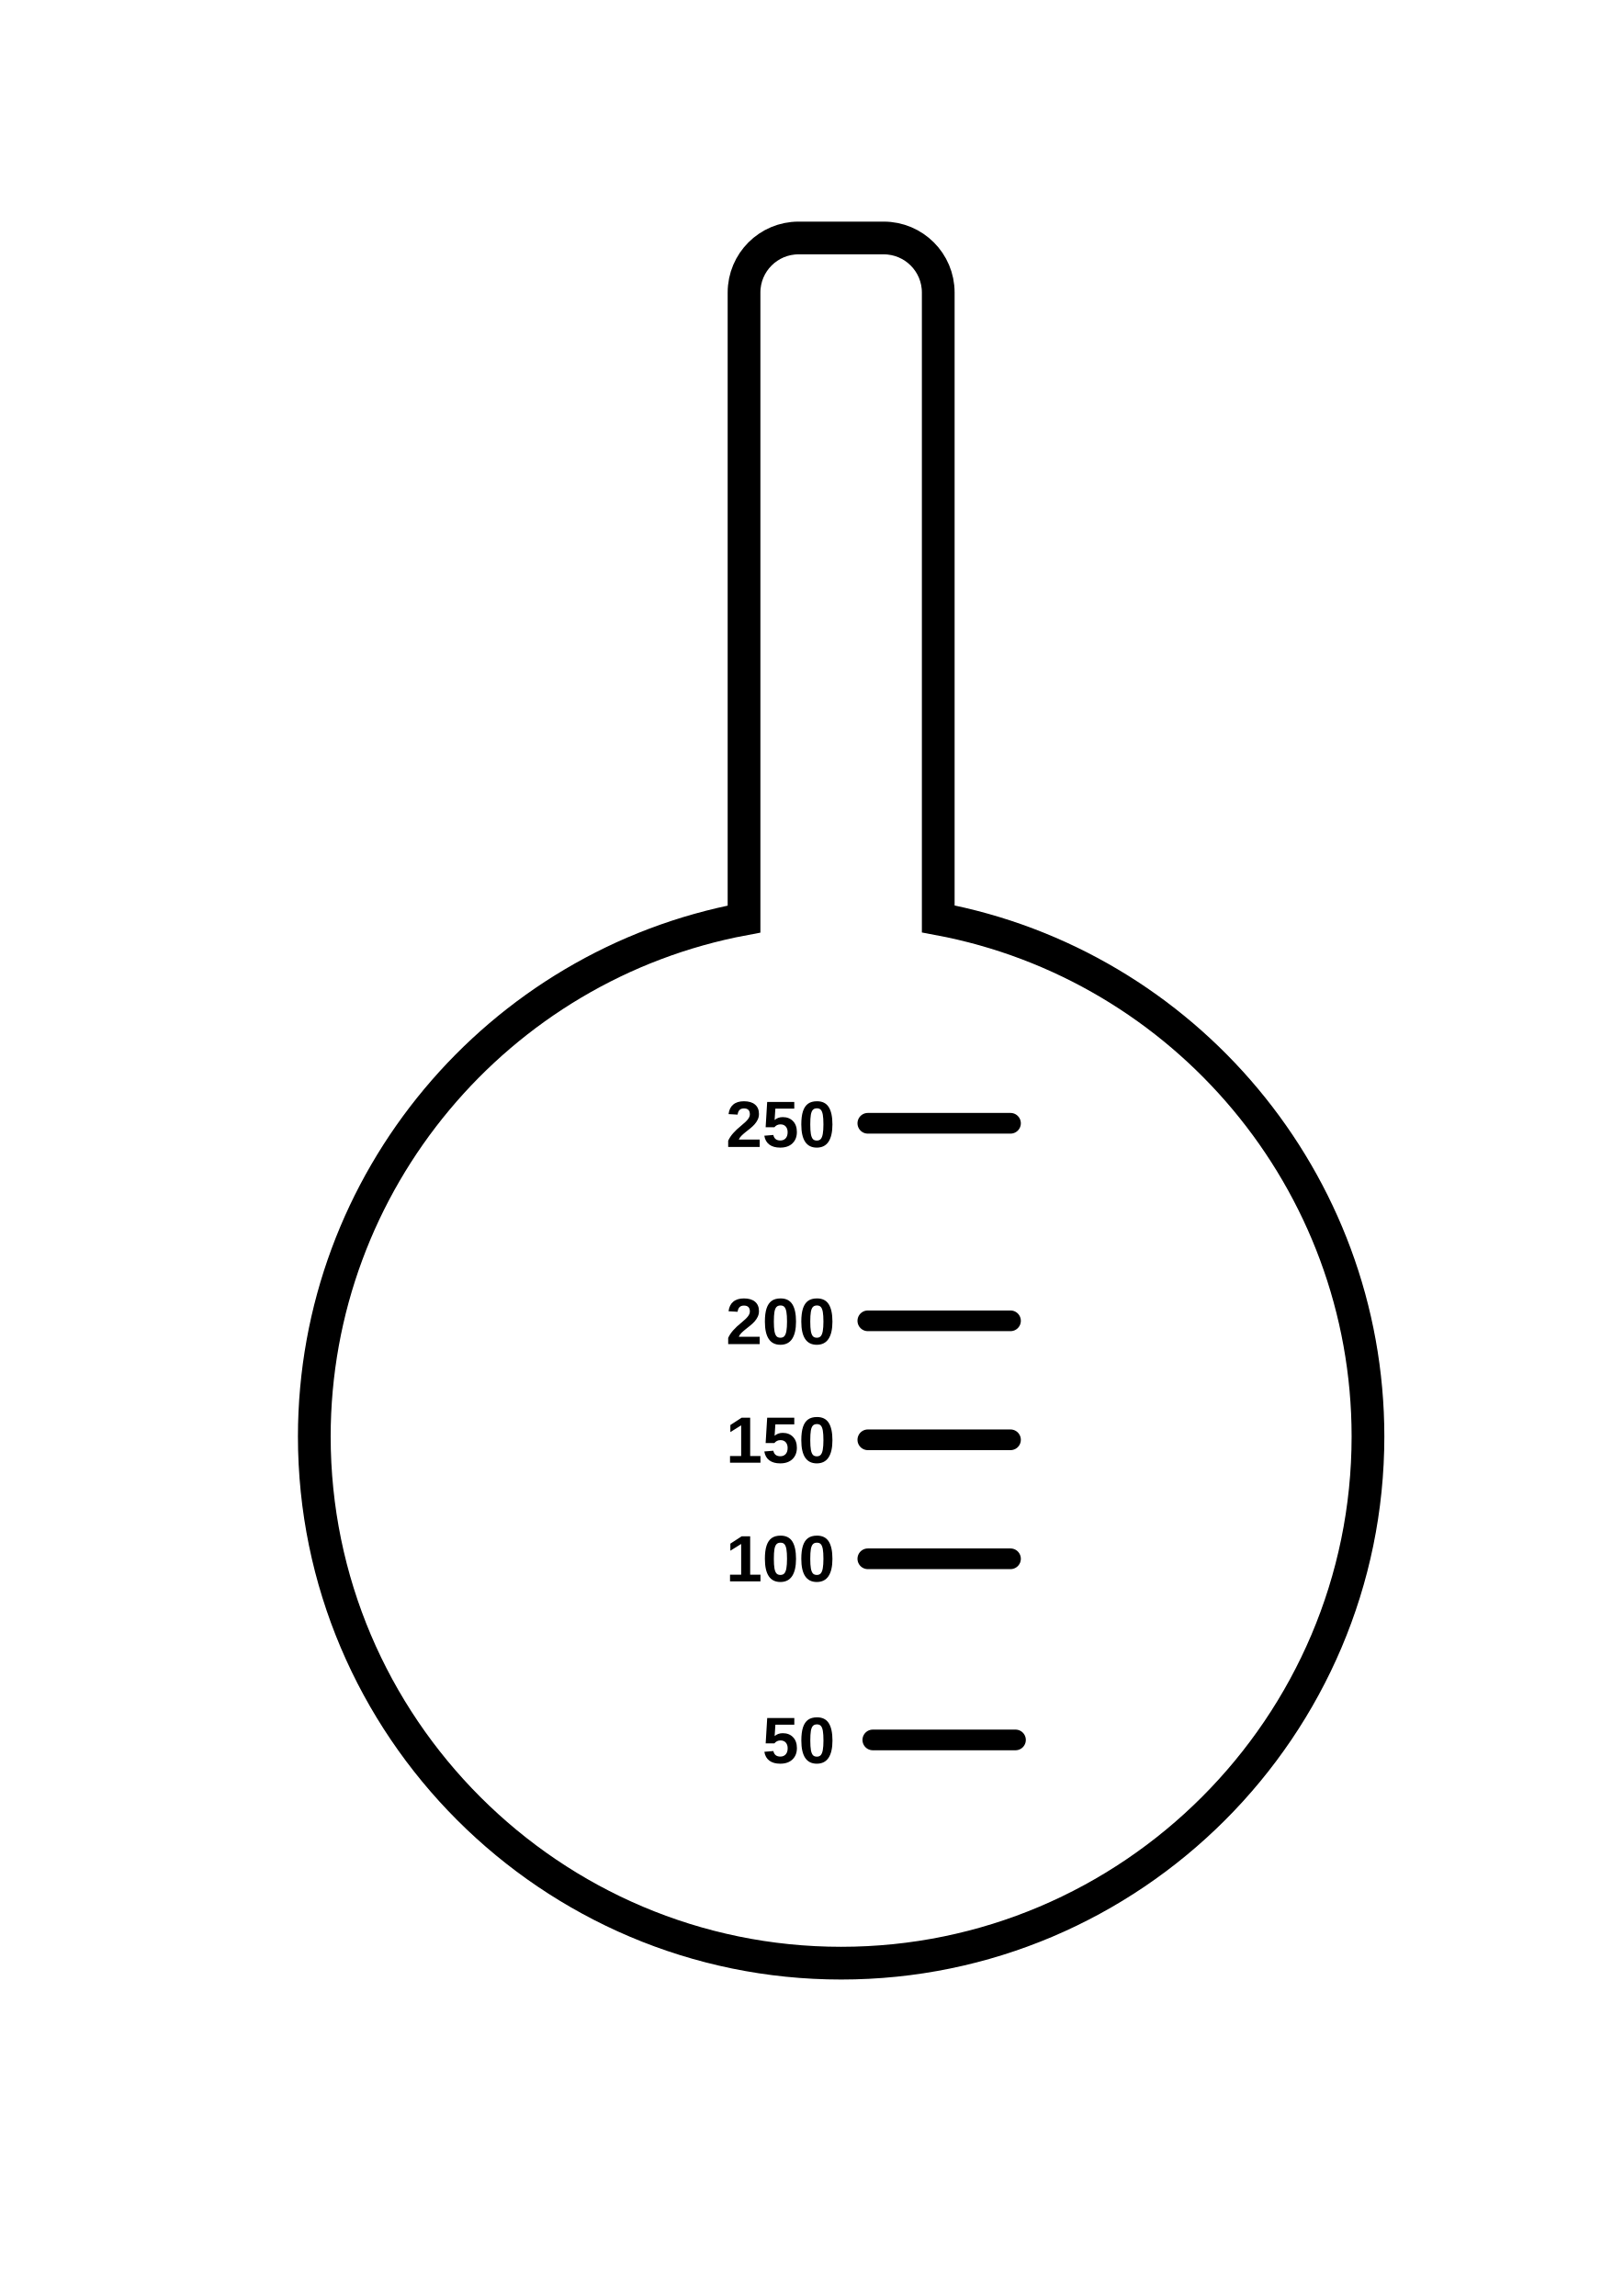
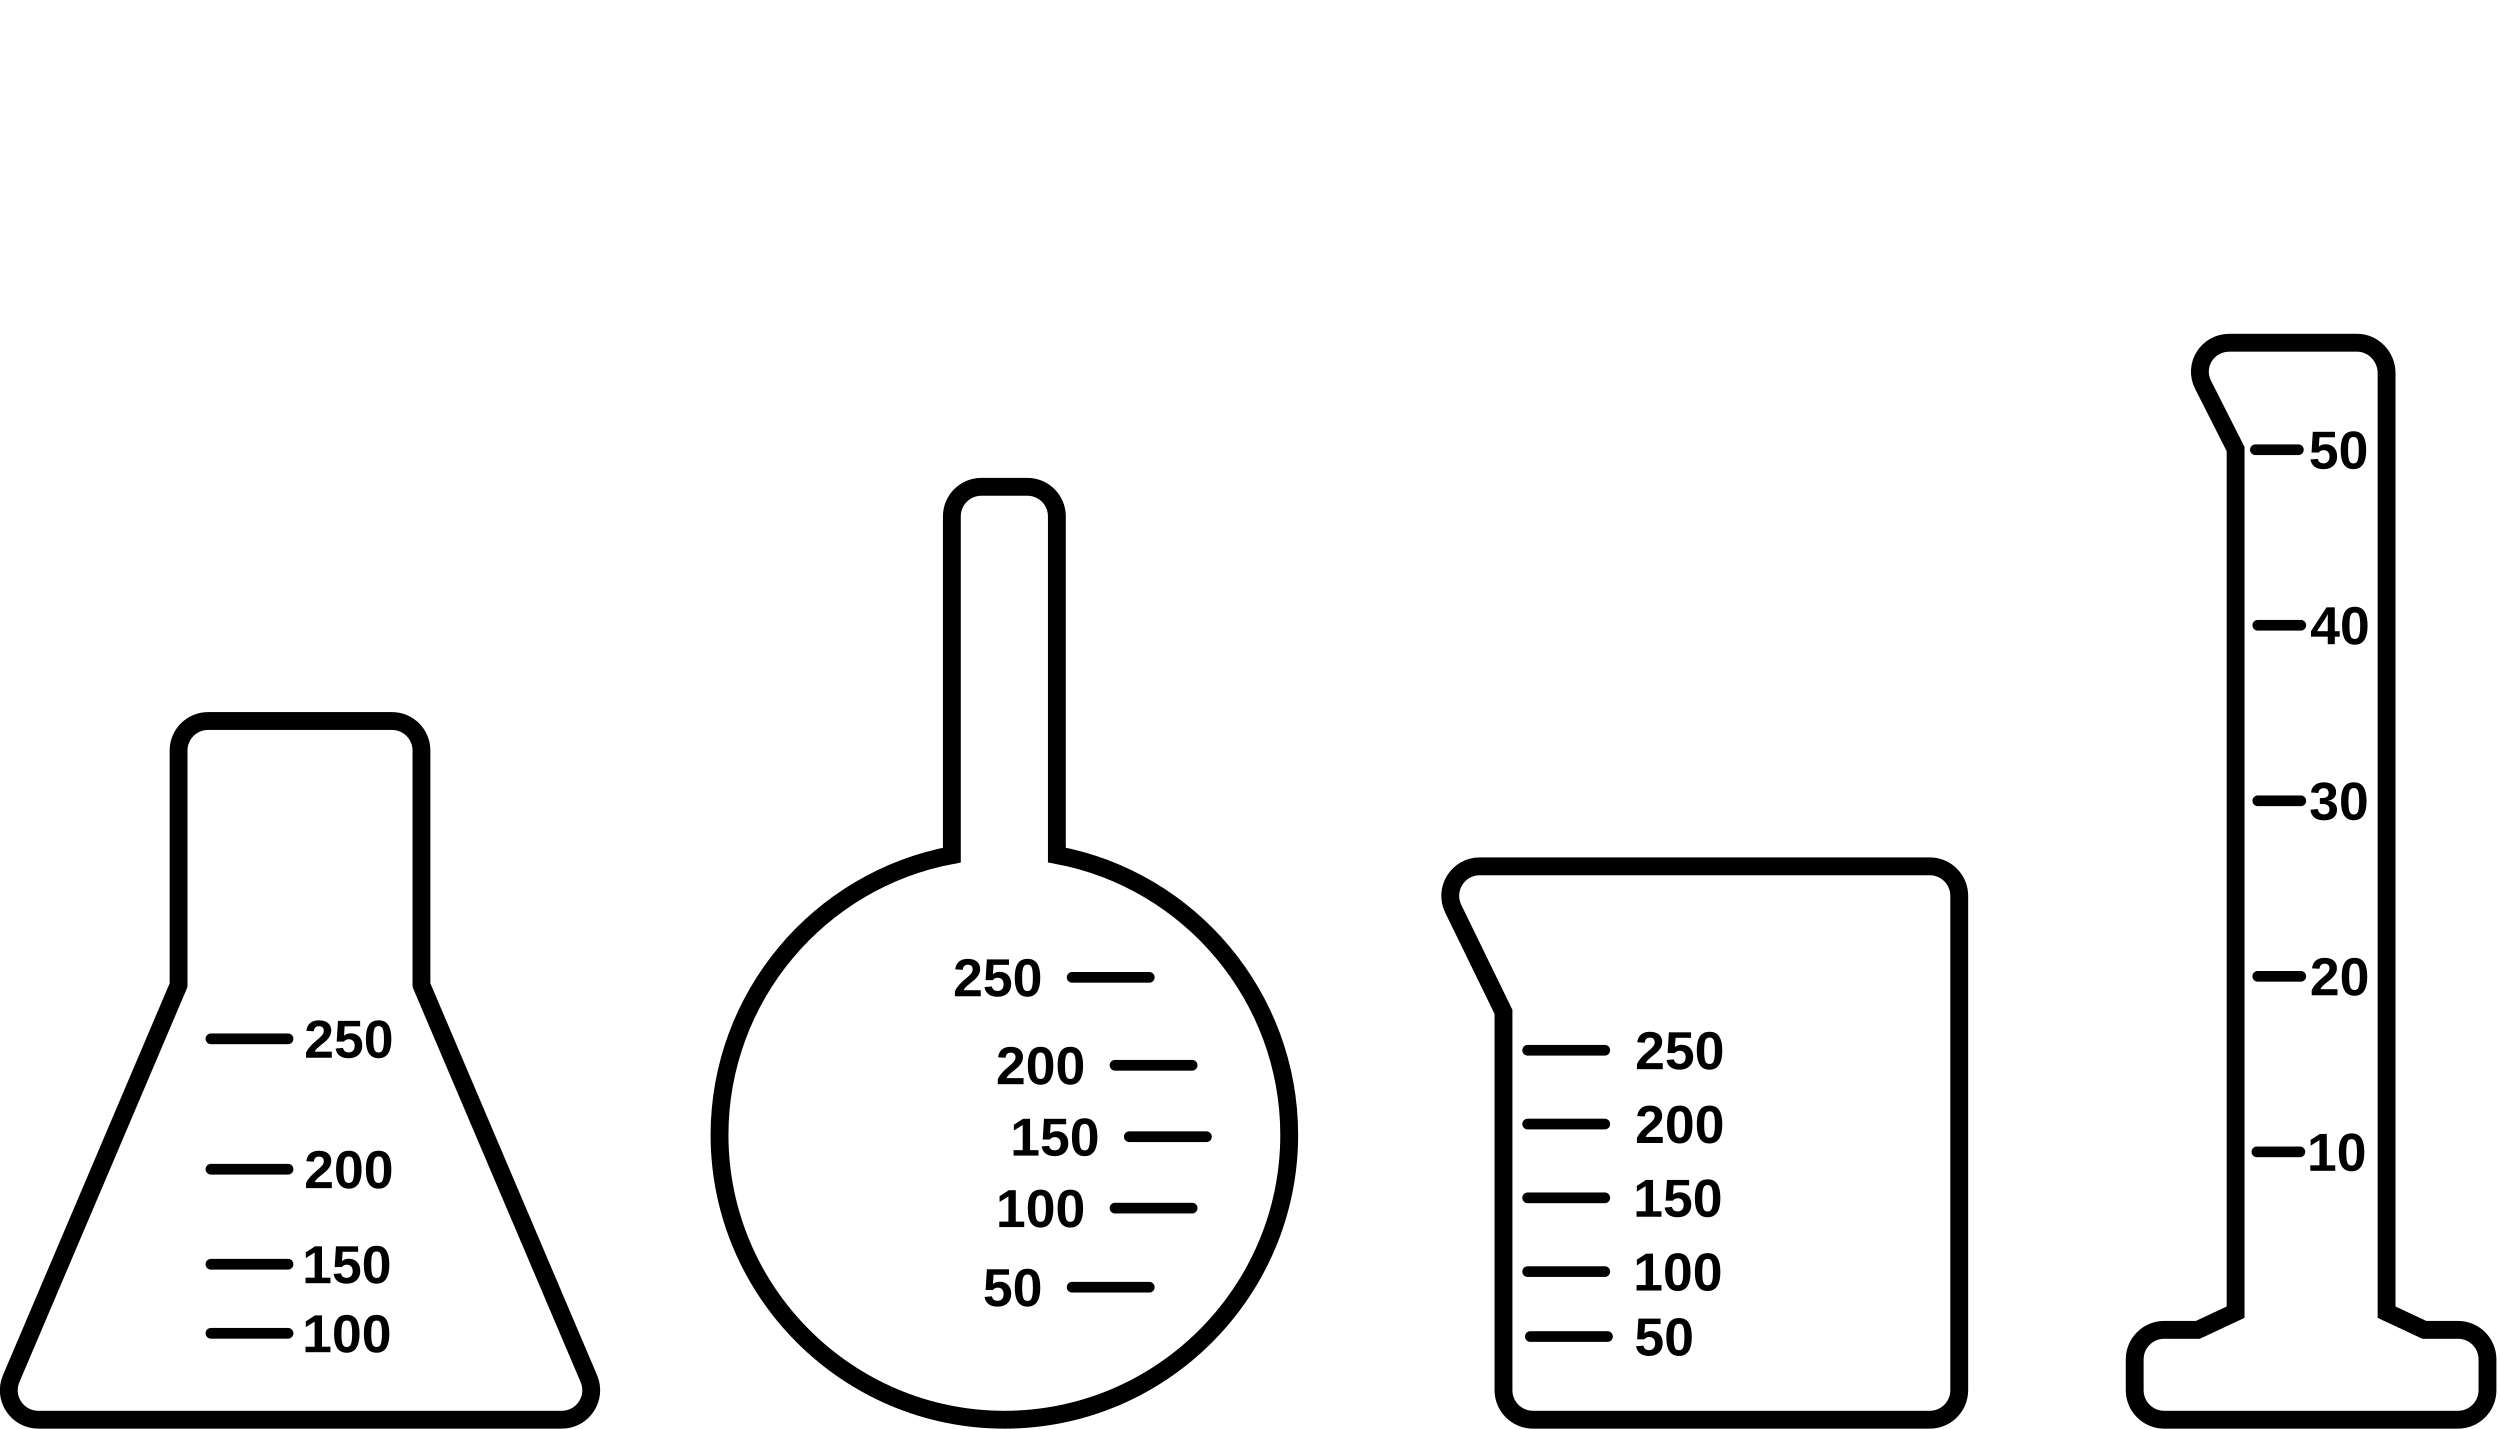
- <svg xmlns="http://www.w3.org/2000/svg" width="210mm" height="297mm" viewBox="0 0 744.094 1052.362" id="svg2" version="1.1">
+ <svg xmlns="http://www.w3.org/2000/svg" width="700" height="400" viewBox="0 0 700 400" id="svg2" version="1.1">
  <defs id="defs4" />
-   <g id="layer1">
-     <g id="g4515" transform="translate(-755.5941,4.04061)">
-       <path id="path4439" d="m 306.594,545.52 c 65.382,0 65.382,0 65.382,0" style="fill:none;fill-rule:evenodd;stroke:#000000;stroke-width:9.481;stroke-linecap:round;stroke-linejoin:round;stroke-miterlimit:4;stroke-dasharray:none;stroke-opacity:1" />
-       <path id="path4437" d="m 306.594,618.058 c 65.382,0 65.382,0 65.382,0" style="fill:none;fill-rule:evenodd;stroke:#000000;stroke-width:9.481;stroke-linecap:round;stroke-linejoin:round;stroke-miterlimit:4;stroke-dasharray:none;stroke-opacity:1" />
-       <path id="path4435" d="m 306.594,783.133 c 65.382,0 65.382,0 65.382,0" style="fill:none;fill-rule:evenodd;stroke:#000000;stroke-width:9.481;stroke-linecap:round;stroke-linejoin:round;stroke-miterlimit:4;stroke-dasharray:none;stroke-opacity:1" />
-       <path id="path4433" d="m 306.594,700.595 c 65.382,0 65.382,0 65.382,0" style="fill:none;fill-rule:evenodd;stroke:#000000;stroke-width:9.481;stroke-linecap:round;stroke-linejoin:round;stroke-miterlimit:4;stroke-dasharray:none;stroke-opacity:1" />
-       <path id="path4248-4" d="m 298.131,276.148 c -13.807,0.001 -24.999,11.193 -25,25 l 0,198.889 -30.988,72.84 -110.91,260.715 c -7.012,16.489 5.087,34.785 23.006,34.787 l 221.82,0 221.818,0 c 17.919,-0.002 30.018,-18.298 23.006,-34.787 l -110.91,-260.715 -30.986,-72.836 0,-198.893 c -0.001,-13.807 -11.193,-24.999 -25,-25 z" style="color:#000000;font-style:normal;font-variant:normal;font-weight:normal;font-stretch:normal;font-size:medium;line-height:normal;font-family:sans-serif;text-indent:0;text-align:start;text-decoration:none;text-decoration-line:none;text-decoration-style:solid;text-decoration-color:#000000;letter-spacing:normal;word-spacing:normal;text-transform:none;direction:ltr;block-progression:tb;writing-mode:lr-tb;baseline-shift:baseline;text-anchor:start;white-space:normal;clip-rule:nonzero;display:inline;overflow:visible;visibility:visible;opacity:1;isolation:auto;mix-blend-mode:normal;color-interpolation:sRGB;color-interpolation-filters:linearRGB;solid-color:#000000;solid-opacity:1;fill:none;fill-opacity:1;fill-rule:evenodd;stroke:#000000;stroke-width:15;stroke-linecap:butt;stroke-linejoin:round;stroke-miterlimit:4;stroke-dasharray:none;stroke-dashoffset:0;stroke-opacity:1;color-rendering:auto;image-rendering:auto;shape-rendering:auto;text-rendering:auto;enable-background:accumulate" />
-       <text id="text4285" y="556.38" x="385.636" style="font-style:normal;font-variant:normal;font-weight:bold;font-stretch:normal;font-size:30px;line-height:125%;font-family:Arial;-inkscape-font-specification:'Arial Bold';letter-spacing:0px;word-spacing:0px;fill:#000000;fill-opacity:1;stroke:none;stroke-width:1px;stroke-linecap:butt;stroke-linejoin:miter;stroke-opacity:1" xml:space="preserve">
-         <tspan id="tspan4337" style="font-style:normal;font-variant:normal;font-weight:bold;font-stretch:normal;font-size:30px;font-family:Arial;-inkscape-font-specification:'Arial Bold'" y="556.38" x="385.636">250</tspan>
+   <g id="layer1" transform="translate(465.8254,-568.2367)">
+     <g id="g4515" transform="matrix(0.3303468,0,0,0.3303468,-506.0513,678.8929)">
+       <path id="path4439" d="m 300.54,545.52 c 65.382,0 65.382,0 65.382,0" style="fill:none;fill-rule:evenodd;stroke:#000000;stroke-width:9.081;stroke-linecap:round;stroke-linejoin:round;stroke-miterlimit:4;stroke-dasharray:none;stroke-opacity:1" />
+       <path id="path4437" d="m 300.54,656.058 c 65.382,0 65.382,0 65.382,0" style="fill:none;fill-rule:evenodd;stroke:#000000;stroke-width:9.081;stroke-linecap:round;stroke-linejoin:round;stroke-miterlimit:4;stroke-dasharray:none;stroke-opacity:1" />
+       <path id="path4435" d="m 300.54,795.133 c 65.382,0 65.382,0 65.382,0" style="fill:none;fill-rule:evenodd;stroke:#000000;stroke-width:9.081;stroke-linecap:round;stroke-linejoin:round;stroke-miterlimit:4;stroke-dasharray:none;stroke-opacity:1" />
+       <path id="path4433" d="m 300.54,736.595 c 65.382,0 65.382,0 65.382,0" style="fill:none;fill-rule:evenodd;stroke:#000000;stroke-width:9.081;stroke-linecap:round;stroke-linejoin:round;stroke-miterlimit:4;stroke-dasharray:none;stroke-opacity:1" />
+       <path id="path4248-4" d="m 298.131,276.148 c -13.807,0.001 -24.999,11.193 -25,25 l 0,198.889 -30.988,72.84 -110.91,260.715 c -7.012,16.489 5.087,34.785 23.006,34.787 l 221.82,0 221.818,0 c 17.919,-0.002 30.018,-18.298 23.006,-34.787 l -110.91,-260.715 -30.986,-72.836 0,-198.893 c -0.001,-13.807 -11.193,-24.999 -25,-25 z" style="color:#000000;font-style:normal;font-variant:normal;font-weight:normal;font-stretch:normal;font-size:medium;line-height:normal;font-family:sans-serif;text-indent:0;text-align:start;text-decoration:none;text-decoration-line:none;text-decoration-style:solid;text-decoration-color:#000000;letter-spacing:normal;word-spacing:normal;text-transform:none;direction:ltr;block-progression:tb;writing-mode:lr-tb;baseline-shift:baseline;text-anchor:start;white-space:normal;clip-rule:nonzero;display:inline;overflow:visible;visibility:visible;opacity:1;isolation:auto;mix-blend-mode:normal;color-interpolation:sRGB;color-interpolation-filters:linearRGB;solid-color:#000000;solid-opacity:1;fill:none;fill-opacity:1;fill-rule:evenodd;stroke:#000000;stroke-width:15.136;stroke-linecap:butt;stroke-linejoin:round;stroke-miterlimit:4;stroke-dasharray:none;stroke-dashoffset:0;stroke-opacity:1;color-rendering:auto;image-rendering:auto;shape-rendering:auto;text-rendering:auto;enable-background:accumulate" />
+       <text id="text4285" y="561.561" x="379.582" style="font-style:normal;font-variant:normal;font-weight:bold;font-stretch:normal;font-size:45.407px;line-height:125%;font-family:Arial;-inkscape-font-specification:'Arial Bold';letter-spacing:0px;word-spacing:0px;fill:#000000;fill-opacity:1;stroke:none;stroke-width:1px;stroke-linecap:butt;stroke-linejoin:miter;stroke-opacity:1" xml:space="preserve">
+         <tspan id="tspan4337" style="font-style:normal;font-variant:normal;font-weight:bold;font-stretch:normal;font-size:45.407px;font-family:Arial;-inkscape-font-specification:'Arial Bold'" y="561.561" x="379.582">250</tspan>
      </text>
-       <text id="text4289" y="628.743" x="385.636" style="font-style:normal;font-variant:normal;font-weight:bold;font-stretch:normal;font-size:30px;line-height:125%;font-family:Arial;-inkscape-font-specification:'Arial Bold';letter-spacing:0px;word-spacing:0px;fill:#000000;fill-opacity:1;stroke:none;stroke-width:1px;stroke-linecap:butt;stroke-linejoin:miter;stroke-opacity:1" xml:space="preserve">
-         <tspan style="font-style:normal;font-variant:normal;font-weight:bold;font-stretch:normal;font-size:30px;font-family:Arial;-inkscape-font-specification:'Arial Bold'" y="628.743" x="385.636" id="tspan4291">200</tspan>
+       <text id="text4289" y="672.099" x="379.582" style="font-style:normal;font-variant:normal;font-weight:bold;font-stretch:normal;font-size:45.407px;line-height:125%;font-family:Arial;-inkscape-font-specification:'Arial Bold';letter-spacing:0px;word-spacing:0px;fill:#000000;fill-opacity:1;stroke:none;stroke-width:1px;stroke-linecap:butt;stroke-linejoin:miter;stroke-opacity:1" xml:space="preserve">
+         <tspan style="font-style:normal;font-variant:normal;font-weight:bold;font-stretch:normal;font-size:45.407px;font-family:Arial;-inkscape-font-specification:'Arial Bold'" y="672.099" x="379.582" id="tspan4291">200</tspan>
      </text>
-       <text id="text4293" y="711.106" x="383.923" style="font-style:normal;font-variant:normal;font-weight:bold;font-stretch:normal;font-size:30px;line-height:125%;font-family:Arial;-inkscape-font-specification:'Arial Bold';letter-spacing:0px;word-spacing:0px;fill:#000000;fill-opacity:1;stroke:none;stroke-width:1px;stroke-linecap:butt;stroke-linejoin:miter;stroke-opacity:1" xml:space="preserve">
-         <tspan style="font-style:normal;font-variant:normal;font-weight:bold;font-stretch:normal;font-size:30px;font-family:Arial;-inkscape-font-specification:'Arial Bold'" y="711.106" x="383.923" id="tspan4295">150</tspan>
+       <text id="text4293" y="752.636" x="377.868" style="font-style:normal;font-variant:normal;font-weight:bold;font-stretch:normal;font-size:45.407px;line-height:125%;font-family:Arial;-inkscape-font-specification:'Arial Bold';letter-spacing:0px;word-spacing:0px;fill:#000000;fill-opacity:1;stroke:none;stroke-width:1px;stroke-linecap:butt;stroke-linejoin:miter;stroke-opacity:1" xml:space="preserve">
+         <tspan style="font-style:normal;font-variant:normal;font-weight:bold;font-stretch:normal;font-size:45.407px;font-family:Arial;-inkscape-font-specification:'Arial Bold'" y="752.636" x="377.868" id="tspan4295">150</tspan>
      </text>
-       <text id="text4297" y="793.469" x="383.923" style="font-style:normal;font-variant:normal;font-weight:bold;font-stretch:normal;font-size:30px;line-height:125%;font-family:Arial;-inkscape-font-specification:'Arial Bold';letter-spacing:0px;word-spacing:0px;fill:#000000;fill-opacity:1;stroke:none;stroke-width:1px;stroke-linecap:butt;stroke-linejoin:miter;stroke-opacity:1" xml:space="preserve">
-         <tspan style="font-style:normal;font-variant:normal;font-weight:bold;font-stretch:normal;font-size:30px;font-family:Arial;-inkscape-font-specification:'Arial Bold'" y="793.469" x="383.923" id="tspan4299">100</tspan>
+       <text id="text4297" y="811.174" x="377.868" style="font-style:normal;font-variant:normal;font-weight:bold;font-stretch:normal;font-size:45.407px;line-height:125%;font-family:Arial;-inkscape-font-specification:'Arial Bold';letter-spacing:0px;word-spacing:0px;fill:#000000;fill-opacity:1;stroke:none;stroke-width:1px;stroke-linecap:butt;stroke-linejoin:miter;stroke-opacity:1" xml:space="preserve">
+         <tspan style="font-style:normal;font-variant:normal;font-weight:bold;font-stretch:normal;font-size:45.407px;font-family:Arial;-inkscape-font-specification:'Arial Bold'" y="811.174" x="377.868" id="tspan4299">100</tspan>
      </text>
    </g>
  </g>
-   <g id="layer2">
-     <g id="g4612" transform="translate(808.7118,2.592025)">
-       <path id="rect4536" d="m 163.686,347.504 c -18.472,0.003 -30.563,19.347 -22.473,35.953 l 42.602,87.412 0,320.695 c 0.001,13.807 11.193,24.999 25,25 l 336.285,0 c 13.807,-10e-4 24.999,-11.193 25,-25 l 0,-419.061 c -10e-4,-13.807 -11.193,-24.999 -25,-25 z" style="color:#000000;font-style:normal;font-variant:normal;font-weight:normal;font-stretch:normal;font-size:medium;line-height:normal;font-family:sans-serif;text-indent:0;text-align:start;text-decoration:none;text-decoration-line:none;text-decoration-style:solid;text-decoration-color:#000000;letter-spacing:normal;word-spacing:normal;text-transform:none;direction:ltr;block-progression:tb;writing-mode:lr-tb;baseline-shift:baseline;text-anchor:start;white-space:normal;clip-rule:nonzero;display:inline;overflow:visible;visibility:visible;opacity:1;isolation:auto;mix-blend-mode:normal;color-interpolation:sRGB;color-interpolation-filters:linearRGB;solid-color:#000000;solid-opacity:1;fill:none;fill-opacity:1;fill-rule:nonzero;stroke:#000000;stroke-width:15;stroke-linecap:butt;stroke-linejoin:miter;stroke-miterlimit:4;stroke-dasharray:none;stroke-dashoffset:0;stroke-opacity:1;color-rendering:auto;image-rendering:auto;shape-rendering:auto;text-rendering:auto;enable-background:accumulate" />
-       <path style="fill:none;fill-rule:evenodd;stroke:#000000;stroke-width:9.481;stroke-linecap:round;stroke-linejoin:round;stroke-miterlimit:4;stroke-dasharray:none;stroke-opacity:1" d="m 204.296,503.413 c 65.382,0 65.382,0 65.382,0" id="path4439-5" />
-       <path style="fill:none;fill-rule:evenodd;stroke:#000000;stroke-width:9.481;stroke-linecap:round;stroke-linejoin:round;stroke-miterlimit:4;stroke-dasharray:none;stroke-opacity:1" d="m 204.296,565.951 c 65.382,0 65.382,0 65.382,0" id="path4437-8" />
-       <path style="fill:none;fill-rule:evenodd;stroke:#000000;stroke-width:9.481;stroke-linecap:round;stroke-linejoin:round;stroke-miterlimit:4;stroke-dasharray:none;stroke-opacity:1" d="m 204.296,691.025 c 65.382,0 65.382,0 65.382,0" id="path4435-0" />
-       <path style="fill:none;fill-rule:evenodd;stroke:#000000;stroke-width:9.481;stroke-linecap:round;stroke-linejoin:round;stroke-miterlimit:4;stroke-dasharray:none;stroke-opacity:1" d="m 204.296,628.488 c 65.382,0 65.382,0 65.382,0" id="path4433-9" />
-       <text xml:space="preserve" style="font-style:normal;font-variant:normal;font-weight:bold;font-stretch:normal;font-size:30px;line-height:125%;font-family:Arial;-inkscape-font-specification:'Arial Bold';letter-spacing:0px;word-spacing:0px;fill:#000000;fill-opacity:1;stroke:none;stroke-width:1px;stroke-linecap:butt;stroke-linejoin:miter;stroke-opacity:1" x="283.25" y="514.273" id="text4285-6">
-         <tspan x="283.25" y="514.273" style="font-style:normal;font-variant:normal;font-weight:bold;font-stretch:normal;font-size:30px;font-family:Arial;-inkscape-font-specification:'Arial Bold'" id="tspan4337-5">250</tspan>
+   <g id="layer2" transform="translate(465.8254,-568.2367)">
+     <g id="g4612" transform="matrix(0.3303468,0,0,0.3303468,-105.5699,696.0097)">
+       <path id="rect4536" d="m 163.686,347.504 c -18.472,0.003 -30.563,19.347 -22.473,35.953 l 42.602,87.412 0,320.695 c 0.001,13.807 11.193,24.999 25,25 l 336.285,0 c 13.807,-10e-4 24.999,-11.193 25,-25 l 0,-419.061 c -10e-4,-13.807 -11.193,-24.999 -25,-25 z" style="color:#000000;font-style:normal;font-variant:normal;font-weight:normal;font-stretch:normal;font-size:medium;line-height:normal;font-family:sans-serif;text-indent:0;text-align:start;text-decoration:none;text-decoration-line:none;text-decoration-style:solid;text-decoration-color:#000000;letter-spacing:normal;word-spacing:normal;text-transform:none;direction:ltr;block-progression:tb;writing-mode:lr-tb;baseline-shift:baseline;text-anchor:start;white-space:normal;clip-rule:nonzero;display:inline;overflow:visible;visibility:visible;opacity:1;isolation:auto;mix-blend-mode:normal;color-interpolation:sRGB;color-interpolation-filters:linearRGB;solid-color:#000000;solid-opacity:1;fill:none;fill-opacity:1;fill-rule:nonzero;stroke:#000000;stroke-width:15.136;stroke-linecap:butt;stroke-linejoin:miter;stroke-miterlimit:4;stroke-dasharray:none;stroke-dashoffset:0;stroke-opacity:1;color-rendering:auto;image-rendering:auto;shape-rendering:auto;text-rendering:auto;enable-background:accumulate" />
+       <path style="fill:none;fill-rule:evenodd;stroke:#000000;stroke-width:9.081;stroke-linecap:round;stroke-linejoin:round;stroke-miterlimit:4;stroke-dasharray:none;stroke-opacity:1" d="m 204.296,503.413 c 65.382,0 65.382,0 65.382,0" id="path4439-5" />
+       <path style="fill:none;fill-rule:evenodd;stroke:#000000;stroke-width:9.081;stroke-linecap:round;stroke-linejoin:round;stroke-miterlimit:4;stroke-dasharray:none;stroke-opacity:1" d="m 204.296,565.951 c 65.382,0 65.382,0 65.382,0" id="path4437-8" />
+       <path style="fill:none;fill-rule:evenodd;stroke:#000000;stroke-width:9.081;stroke-linecap:round;stroke-linejoin:round;stroke-miterlimit:4;stroke-dasharray:none;stroke-opacity:1" d="m 204.296,691.025 c 65.382,0 65.382,0 65.382,0" id="path4435-0" />
+       <path style="fill:none;fill-rule:evenodd;stroke:#000000;stroke-width:9.081;stroke-linecap:round;stroke-linejoin:round;stroke-miterlimit:4;stroke-dasharray:none;stroke-opacity:1" d="m 204.296,628.488 c 65.382,0 65.382,0 65.382,0" id="path4433-9" />
+       <text xml:space="preserve" style="font-style:normal;font-variant:normal;font-weight:bold;font-stretch:normal;font-size:45.407px;line-height:125%;font-family:Arial;-inkscape-font-specification:'Arial Bold';letter-spacing:0px;word-spacing:0px;fill:#000000;fill-opacity:1;stroke:none;stroke-width:1px;stroke-linecap:butt;stroke-linejoin:miter;stroke-opacity:1" x="295.358" y="519.454" id="text4285-6">
+         <tspan x="295.358" y="519.454" style="font-style:normal;font-variant:normal;font-weight:bold;font-stretch:normal;font-size:45.407px;font-family:Arial;-inkscape-font-specification:'Arial Bold'" id="tspan4337-5">250</tspan>
      </text>
-       <text xml:space="preserve" style="font-style:normal;font-variant:normal;font-weight:bold;font-stretch:normal;font-size:30px;line-height:125%;font-family:Arial;-inkscape-font-specification:'Arial Bold';letter-spacing:0px;word-spacing:0px;fill:#000000;fill-opacity:1;stroke:none;stroke-width:1px;stroke-linecap:butt;stroke-linejoin:miter;stroke-opacity:1" x="283.25" y="576.636" id="text4289-4">
-         <tspan id="tspan4291-2" x="283.25" y="576.636" style="font-style:normal;font-variant:normal;font-weight:bold;font-stretch:normal;font-size:30px;font-family:Arial;-inkscape-font-specification:'Arial Bold'">200</tspan>
+       <text xml:space="preserve" style="font-style:normal;font-variant:normal;font-weight:bold;font-stretch:normal;font-size:45.407px;line-height:125%;font-family:Arial;-inkscape-font-specification:'Arial Bold';letter-spacing:0px;word-spacing:0px;fill:#000000;fill-opacity:1;stroke:none;stroke-width:1px;stroke-linecap:butt;stroke-linejoin:miter;stroke-opacity:1" x="295.358" y="581.992" id="text4289-4">
+         <tspan id="tspan4291-2" x="295.358" y="581.992" style="font-style:normal;font-variant:normal;font-weight:bold;font-stretch:normal;font-size:45.407px;font-family:Arial;-inkscape-font-specification:'Arial Bold'">200</tspan>
      </text>
-       <text xml:space="preserve" style="font-style:normal;font-variant:normal;font-weight:bold;font-stretch:normal;font-size:30px;line-height:125%;font-family:Arial;-inkscape-font-specification:'Arial Bold';letter-spacing:0px;word-spacing:0px;fill:#000000;fill-opacity:1;stroke:none;stroke-width:1px;stroke-linecap:butt;stroke-linejoin:miter;stroke-opacity:1" x="281.624" y="638.999" id="text4293-0">
-         <tspan id="tspan4295-9" x="281.624" y="638.999" style="font-style:normal;font-variant:normal;font-weight:bold;font-stretch:normal;font-size:30px;font-family:Arial;-inkscape-font-specification:'Arial Bold'">150</tspan>
+       <text xml:space="preserve" style="font-style:normal;font-variant:normal;font-weight:bold;font-stretch:normal;font-size:45.407px;line-height:125%;font-family:Arial;-inkscape-font-specification:'Arial Bold';letter-spacing:0px;word-spacing:0px;fill:#000000;fill-opacity:1;stroke:none;stroke-width:1px;stroke-linecap:butt;stroke-linejoin:miter;stroke-opacity:1" x="293.732" y="644.529" id="text4293-0">
+         <tspan id="tspan4295-9" x="293.732" y="644.529" style="font-style:normal;font-variant:normal;font-weight:bold;font-stretch:normal;font-size:45.407px;font-family:Arial;-inkscape-font-specification:'Arial Bold'">150</tspan>
      </text>
-       <text xml:space="preserve" style="font-style:normal;font-variant:normal;font-weight:bold;font-stretch:normal;font-size:30px;line-height:125%;font-family:Arial;-inkscape-font-specification:'Arial Bold';letter-spacing:0px;word-spacing:0px;fill:#000000;fill-opacity:1;stroke:none;stroke-width:1px;stroke-linecap:butt;stroke-linejoin:miter;stroke-opacity:1" x="281.624" y="701.362" id="text4297-8">
-         <tspan id="tspan4299-0" x="281.624" y="701.362" style="font-style:normal;font-variant:normal;font-weight:bold;font-stretch:normal;font-size:30px;font-family:Arial;-inkscape-font-specification:'Arial Bold'">100</tspan>
+       <text xml:space="preserve" style="font-style:normal;font-variant:normal;font-weight:bold;font-stretch:normal;font-size:45.407px;line-height:125%;font-family:Arial;-inkscape-font-specification:'Arial Bold';letter-spacing:0px;word-spacing:0px;fill:#000000;fill-opacity:1;stroke:none;stroke-width:1px;stroke-linecap:butt;stroke-linejoin:miter;stroke-opacity:1" x="293.732" y="707.066" id="text4297-8">
+         <tspan id="tspan4299-0" x="293.732" y="707.066" style="font-style:normal;font-variant:normal;font-weight:bold;font-stretch:normal;font-size:45.407px;font-family:Arial;-inkscape-font-specification:'Arial Bold'">100</tspan>
      </text>
-       <path style="fill:none;fill-rule:evenodd;stroke:#000000;stroke-width:9.481;stroke-linecap:round;stroke-linejoin:round;stroke-miterlimit:4;stroke-dasharray:none;stroke-opacity:1" d="m 206.581,746.052 c 65.382,0 65.382,0 65.382,0" id="path4435-0-5" />
-       <text xml:space="preserve" style="font-style:normal;font-variant:normal;font-weight:bold;font-stretch:normal;font-size:30px;line-height:125%;font-family:Arial;-inkscape-font-specification:'Arial Bold';letter-spacing:0px;word-spacing:0px;fill:#000000;fill-opacity:1;stroke:none;stroke-width:1px;stroke-linecap:butt;stroke-linejoin:miter;stroke-opacity:1" x="282.664" y="756.65" id="text4297-8-3">
-         <tspan id="tspan4299-0-4" x="282.664" y="756.65" style="font-style:normal;font-variant:normal;font-weight:bold;font-stretch:normal;font-size:30px;font-family:Arial;-inkscape-font-specification:'Arial Bold'">50</tspan>
+       <path style="fill:none;fill-rule:evenodd;stroke:#000000;stroke-width:9.081;stroke-linecap:round;stroke-linejoin:round;stroke-miterlimit:4;stroke-dasharray:none;stroke-opacity:1" d="m 206.581,746.052 c 65.382,0 65.382,0 65.382,0" id="path4435-0-5" />
+       <text xml:space="preserve" style="font-style:normal;font-variant:normal;font-weight:bold;font-stretch:normal;font-size:45.407px;line-height:125%;font-family:Arial;-inkscape-font-specification:'Arial Bold';letter-spacing:0px;word-spacing:0px;fill:#000000;fill-opacity:1;stroke:none;stroke-width:1px;stroke-linecap:butt;stroke-linejoin:miter;stroke-opacity:1" x="294.772" y="762.093" id="text4297-8-3">
+         <tspan id="tspan4299-0-4" x="294.772" y="762.093" style="font-style:normal;font-variant:normal;font-weight:bold;font-stretch:normal;font-size:45.407px;font-family:Arial;-inkscape-font-specification:'Arial Bold'">50</tspan>
      </text>
    </g>
  </g>
-   <g id="layer3">
-     <g id="g4821">
-       <path id="rect4631" d="m 1607.813,47.895 c -18.637,0.003 -30.719,19.06 -22.305,35.689 l 27.553,54.43 0,731.57 -32.02,14.977 -28.508,0 c -13.806,0.001 -24.999,11.193 -25,25 l 0,26.176 c 10e-4,13.807 11.194,24.999 25,25 l 249.012,0 c 13.806,-10e-4 24.999,-11.193 25,-25 l 0,-26.176 c -10e-4,-13.807 -11.194,-24.999 -25,-25 l -28.508,0 -32.018,-14.975 0,-796.09 c -10e-4,-13.807 -11.194,-25.6 -25,-25.602 l -28.541,0 z" style="color:#000000;font-style:normal;font-variant:normal;font-weight:normal;font-stretch:normal;font-size:medium;line-height:normal;font-family:sans-serif;text-indent:0;text-align:start;text-decoration:none;text-decoration-line:none;text-decoration-style:solid;text-decoration-color:#000000;letter-spacing:normal;word-spacing:normal;text-transform:none;direction:ltr;block-progression:tb;writing-mode:lr-tb;baseline-shift:baseline;text-anchor:start;white-space:normal;clip-rule:nonzero;display:inline;overflow:visible;visibility:visible;opacity:1;isolation:auto;mix-blend-mode:normal;color-interpolation:sRGB;color-interpolation-filters:linearRGB;solid-color:#000000;solid-opacity:1;fill:none;fill-opacity:1;fill-rule:nonzero;stroke:#000000;stroke-width:15;stroke-linecap:butt;stroke-linejoin:miter;stroke-miterlimit:4;stroke-dasharray:none;stroke-dashoffset:0;stroke-opacity:1;color-rendering:auto;image-rendering:auto;shape-rendering:auto;text-rendering:auto;enable-background:accumulate" />
-       <path id="path4439-5-9" d="m 1629.821,138.585 c 36.448,0 36.448,0 36.448,0" style="fill:none;fill-rule:evenodd;stroke:#000000;stroke-width:7.093;stroke-linecap:round;stroke-linejoin:round;stroke-miterlimit:4;stroke-dasharray:none;stroke-opacity:1" />
-       <path id="path4437-8-6" d="m 1631.864,287.364 c 36.448,0 36.448,0 36.448,0" style="fill:none;fill-rule:evenodd;stroke:#000000;stroke-width:7.093;stroke-linecap:round;stroke-linejoin:round;stroke-miterlimit:4;stroke-dasharray:none;stroke-opacity:1" />
-       <path id="path4435-0-2" d="m 1631.864,584.922 c 36.448,0 36.448,0 36.448,0" style="fill:none;fill-rule:evenodd;stroke:#000000;stroke-width:7.093;stroke-linecap:round;stroke-linejoin:round;stroke-miterlimit:4;stroke-dasharray:none;stroke-opacity:1" />
-       <path id="path4433-9-6" d="m 1631.864,436.143 c 36.448,0 36.448,0 36.448,0" style="fill:none;fill-rule:evenodd;stroke:#000000;stroke-width:7.093;stroke-linecap:round;stroke-linejoin:round;stroke-miterlimit:4;stroke-dasharray:none;stroke-opacity:1" />
-       <text id="text4285-6-9" y="150.386" x="1675.497" style="font-style:normal;font-variant:normal;font-weight:bold;font-stretch:normal;font-size:30px;line-height:125%;font-family:Arial;-inkscape-font-specification:'Arial Bold';letter-spacing:0px;word-spacing:0px;fill:#000000;fill-opacity:1;stroke:none;stroke-width:1px;stroke-linecap:butt;stroke-linejoin:miter;stroke-opacity:1" xml:space="preserve">
-         <tspan id="tspan4337-5-6" style="font-style:normal;font-variant:normal;font-weight:bold;font-stretch:normal;font-size:30px;font-family:Arial;-inkscape-font-specification:'Arial Bold'" y="150.386" x="1675.497">50</tspan>
+   <g id="layer3" transform="translate(465.8254,-568.2367)">
+     <g id="g4821" transform="matrix(0.3303468,0,0,0.3303468,-372.7253,648.3828)">
+       <path id="rect4631" d="m 1607.813,47.895 c -18.637,0.003 -30.719,19.06 -22.305,35.689 l 27.553,54.43 0,731.57 -32.02,14.977 -28.508,0 c -13.806,0.001 -24.999,11.193 -25,25 l 0,26.176 c 10e-4,13.807 11.194,24.999 25,25 l 249.012,0 c 13.806,-10e-4 24.999,-11.193 25,-25 l 0,-26.176 c -10e-4,-13.807 -11.194,-24.999 -25,-25 l -28.508,0 -32.018,-14.975 0,-796.09 c -10e-4,-13.807 -11.194,-25.6 -25,-25.602 l -28.541,0 z" style="color:#000000;font-style:normal;font-variant:normal;font-weight:normal;font-stretch:normal;font-size:medium;line-height:normal;font-family:sans-serif;text-indent:0;text-align:start;text-decoration:none;text-decoration-line:none;text-decoration-style:solid;text-decoration-color:#000000;letter-spacing:normal;word-spacing:normal;text-transform:none;direction:ltr;block-progression:tb;writing-mode:lr-tb;baseline-shift:baseline;text-anchor:start;white-space:normal;clip-rule:nonzero;display:inline;overflow:visible;visibility:visible;opacity:1;isolation:auto;mix-blend-mode:normal;color-interpolation:sRGB;color-interpolation-filters:linearRGB;solid-color:#000000;solid-opacity:1;fill:none;fill-opacity:1;fill-rule:nonzero;stroke:#000000;stroke-width:15.136;stroke-linecap:butt;stroke-linejoin:miter;stroke-miterlimit:4;stroke-dasharray:none;stroke-dashoffset:0;stroke-opacity:1;color-rendering:auto;image-rendering:auto;shape-rendering:auto;text-rendering:auto;enable-background:accumulate" />
+       <path id="path4439-5-9" d="m 1629.821,138.585 c 36.448,0 36.448,0 36.448,0" style="fill:none;fill-rule:evenodd;stroke:#000000;stroke-width:9.081;stroke-linecap:round;stroke-linejoin:round;stroke-miterlimit:4;stroke-dasharray:none;stroke-opacity:1" />
+       <path id="path4437-8-6" d="m 1631.864,287.364 c 36.448,0 36.448,0 36.448,0" style="fill:none;fill-rule:evenodd;stroke:#000000;stroke-width:9.081;stroke-linecap:round;stroke-linejoin:round;stroke-miterlimit:4;stroke-dasharray:none;stroke-opacity:1" />
+       <path id="path4435-0-2" d="m 1631.864,584.922 c 36.448,0 36.448,0 36.448,0" style="fill:none;fill-rule:evenodd;stroke:#000000;stroke-width:9.081;stroke-linecap:round;stroke-linejoin:round;stroke-miterlimit:4;stroke-dasharray:none;stroke-opacity:1" />
+       <path id="path4433-9-6" d="m 1631.864,436.143 c 36.448,0 36.448,0 36.448,0" style="fill:none;fill-rule:evenodd;stroke:#000000;stroke-width:9.081;stroke-linecap:round;stroke-linejoin:round;stroke-miterlimit:4;stroke-dasharray:none;stroke-opacity:1" />
+       <text id="text4285-6-9" y="154.626" x="1675.098" style="font-style:normal;font-variant:normal;font-weight:bold;font-stretch:normal;font-size:45.407px;line-height:125%;font-family:Arial;-inkscape-font-specification:'Arial Bold';letter-spacing:0px;word-spacing:0px;fill:#000000;fill-opacity:1;stroke:none;stroke-width:1px;stroke-linecap:butt;stroke-linejoin:miter;stroke-opacity:1" xml:space="preserve">
+         <tspan id="tspan4337-5-6" style="font-style:normal;font-variant:normal;font-weight:bold;font-stretch:normal;font-size:45.407px;font-family:Arial;-inkscape-font-specification:'Arial Bold'" y="154.626" x="1675.098">50</tspan>
      </text>
-       <text id="text4289-4-3" y="298.564" x="1676.273" style="font-style:normal;font-variant:normal;font-weight:bold;font-stretch:normal;font-size:30px;line-height:125%;font-family:Arial;-inkscape-font-specification:'Arial Bold';letter-spacing:0px;word-spacing:0px;fill:#000000;fill-opacity:1;stroke:none;stroke-width:1px;stroke-linecap:butt;stroke-linejoin:miter;stroke-opacity:1" xml:space="preserve">
-         <tspan style="font-style:normal;font-variant:normal;font-weight:bold;font-stretch:normal;font-size:30px;font-family:Arial;-inkscape-font-specification:'Arial Bold'" y="298.564" x="1676.273" id="tspan4291-2-3">40</tspan>
+       <text id="text4289-4-3" y="303.405" x="1676.273" style="font-style:normal;font-variant:normal;font-weight:bold;font-stretch:normal;font-size:45.407px;line-height:125%;font-family:Arial;-inkscape-font-specification:'Arial Bold';letter-spacing:0px;word-spacing:0px;fill:#000000;fill-opacity:1;stroke:none;stroke-width:1px;stroke-linecap:butt;stroke-linejoin:miter;stroke-opacity:1" xml:space="preserve">
+         <tspan style="font-style:normal;font-variant:normal;font-weight:bold;font-stretch:normal;font-size:45.407px;font-family:Arial;-inkscape-font-specification:'Arial Bold'" y="303.405" x="1676.273" id="tspan4291-2-3">40</tspan>
      </text>
-       <text id="text4293-0-0" y="446.742" x="1675.702" style="font-style:normal;font-variant:normal;font-weight:bold;font-stretch:normal;font-size:30px;line-height:125%;font-family:Arial;-inkscape-font-specification:'Arial Bold';letter-spacing:0px;word-spacing:0px;fill:#000000;fill-opacity:1;stroke:none;stroke-width:1px;stroke-linecap:butt;stroke-linejoin:miter;stroke-opacity:1" xml:space="preserve">
-         <tspan style="font-style:normal;font-variant:normal;font-weight:bold;font-stretch:normal;font-size:30px;font-family:Arial;-inkscape-font-specification:'Arial Bold'" y="446.742" x="1675.702" id="tspan4295-9-4">30</tspan>
+       <text id="text4293-0-0" y="452.184" x="1675.408" style="font-style:normal;font-variant:normal;font-weight:bold;font-stretch:normal;font-size:45.407px;line-height:125%;font-family:Arial;-inkscape-font-specification:'Arial Bold';letter-spacing:0px;word-spacing:0px;fill:#000000;fill-opacity:1;stroke:none;stroke-width:1px;stroke-linecap:butt;stroke-linejoin:miter;stroke-opacity:1" xml:space="preserve">
+         <tspan style="font-style:normal;font-variant:normal;font-weight:bold;font-stretch:normal;font-size:45.407px;font-family:Arial;-inkscape-font-specification:'Arial Bold'" y="452.184" x="1675.408" id="tspan4295-9-4">30</tspan>
      </text>
-       <text id="text4297-8-1" y="594.919" x="1676.082" style="font-style:normal;font-variant:normal;font-weight:bold;font-stretch:normal;font-size:30px;line-height:125%;font-family:Arial;-inkscape-font-specification:'Arial Bold';letter-spacing:0px;word-spacing:0px;fill:#000000;fill-opacity:1;stroke:none;stroke-width:1px;stroke-linecap:butt;stroke-linejoin:miter;stroke-opacity:1" xml:space="preserve">
-         <tspan style="font-style:normal;font-variant:normal;font-weight:bold;font-stretch:normal;font-size:30px;font-family:Arial;-inkscape-font-specification:'Arial Bold'" y="594.919" x="1676.082" id="tspan4299-0-47">20</tspan>
+       <text id="text4297-8-1" y="600.963" x="1675.985" style="font-style:normal;font-variant:normal;font-weight:bold;font-stretch:normal;font-size:45.407px;line-height:125%;font-family:Arial;-inkscape-font-specification:'Arial Bold';letter-spacing:0px;word-spacing:0px;fill:#000000;fill-opacity:1;stroke:none;stroke-width:1px;stroke-linecap:butt;stroke-linejoin:miter;stroke-opacity:1" xml:space="preserve">
+         <tspan style="font-style:normal;font-variant:normal;font-weight:bold;font-stretch:normal;font-size:45.407px;font-family:Arial;-inkscape-font-specification:'Arial Bold'" y="600.963" x="1675.985" id="tspan4299-0-47">20</tspan>
      </text>
-       <path id="path4435-0-5-1" d="m 1631.095,733.701 c 36.448,0 36.448,0 36.448,0" style="fill:none;fill-rule:evenodd;stroke:#000000;stroke-width:7.093;stroke-linecap:round;stroke-linejoin:round;stroke-miterlimit:4;stroke-dasharray:none;stroke-opacity:1" />
-       <text id="text4297-8-3-1" y="743.097" x="1674.457" style="font-style:normal;font-variant:normal;font-weight:bold;font-stretch:normal;font-size:30px;line-height:125%;font-family:Arial;-inkscape-font-specification:'Arial Bold';letter-spacing:0px;word-spacing:0px;fill:#000000;fill-opacity:1;stroke:none;stroke-width:1px;stroke-linecap:butt;stroke-linejoin:miter;stroke-opacity:1" xml:space="preserve">
-         <tspan id="tspan4732" style="font-style:normal;font-variant:normal;font-weight:bold;font-stretch:normal;font-size:30px;font-family:Arial;-inkscape-font-specification:'Arial Bold'" y="743.097" x="1674.457">10</tspan>
+       <path id="path4435-0-5-1" d="m 1631.095,733.701 c 36.448,0 36.448,0 36.448,0" style="fill:none;fill-rule:evenodd;stroke:#000000;stroke-width:9.081;stroke-linecap:round;stroke-linejoin:round;stroke-miterlimit:4;stroke-dasharray:none;stroke-opacity:1" />
+       <text id="text4297-8-3-1" y="749.742" x="1673.524" style="font-style:normal;font-variant:normal;font-weight:bold;font-stretch:normal;font-size:45.407px;line-height:125%;font-family:Arial;-inkscape-font-specification:'Arial Bold';letter-spacing:0px;word-spacing:0px;fill:#000000;fill-opacity:1;stroke:none;stroke-width:1px;stroke-linecap:butt;stroke-linejoin:miter;stroke-opacity:1" xml:space="preserve">
+         <tspan id="tspan4732" style="font-style:normal;font-variant:normal;font-weight:bold;font-stretch:normal;font-size:45.407px;font-family:Arial;-inkscape-font-specification:'Arial Bold'" y="749.742" x="1673.524">10</tspan>
      </text>
    </g>
  </g>
-   <g id="layer4">
-     <g id="g4803">
-       <path id="path4739" d="m 365.967,109.076 c -13.807,0.001 -24.999,11.193 -25,25 l 0,287.17 C 228.128,442.358 144.126,541.468 144.033,658.355 l 0,0.019 c 3.2e-4,133.045 108.391,241.434 241.436,241.434 133.044,-3.1e-4 241.433,-108.39 241.434,-241.434 l 0,-0.012 C 626.851,541.444 542.838,442.285 429.969,421.168 l 0,-287.092 c -0.001,-13.807 -11.193,-24.999 -25,-25 z" style="color:#000000;font-style:normal;font-variant:normal;font-weight:normal;font-stretch:normal;font-size:medium;line-height:normal;font-family:sans-serif;text-indent:0;text-align:start;text-decoration:none;text-decoration-line:none;text-decoration-style:solid;text-decoration-color:#000000;letter-spacing:normal;word-spacing:normal;text-transform:none;direction:ltr;block-progression:tb;writing-mode:lr-tb;baseline-shift:baseline;text-anchor:start;white-space:normal;clip-rule:nonzero;display:inline;overflow:visible;visibility:visible;opacity:1;isolation:auto;mix-blend-mode:normal;color-interpolation:sRGB;color-interpolation-filters:linearRGB;solid-color:#000000;solid-opacity:1;fill:none;fill-opacity:1;fill-rule:nonzero;stroke:#000000;stroke-width:15;stroke-linecap:butt;stroke-linejoin:miter;stroke-miterlimit:4;stroke-dasharray:none;stroke-dashoffset:0;stroke-opacity:1;color-rendering:auto;image-rendering:auto;shape-rendering:auto;text-rendering:auto;enable-background:accumulate" />
-       <path id="path4439-5-1" d="m 397.7,514.852 c 65.382,0 65.382,0 65.382,0" style="fill:none;fill-rule:evenodd;stroke:#000000;stroke-width:9.481;stroke-linecap:round;stroke-linejoin:round;stroke-miterlimit:4;stroke-dasharray:none;stroke-opacity:1" />
-       <path id="path4437-8-65" d="m 397.7,605.389 c 65.382,0 65.382,0 65.382,0" style="fill:none;fill-rule:evenodd;stroke:#000000;stroke-width:9.481;stroke-linecap:round;stroke-linejoin:round;stroke-miterlimit:4;stroke-dasharray:none;stroke-opacity:1" />
-       <path id="path4435-0-59" d="m 397.7,714.464 c 65.382,0 65.382,0 65.382,0" style="fill:none;fill-rule:evenodd;stroke:#000000;stroke-width:9.481;stroke-linecap:round;stroke-linejoin:round;stroke-miterlimit:4;stroke-dasharray:none;stroke-opacity:1" />
-       <path id="path4433-9-7" d="m 397.7,659.927 c 65.382,0 65.382,0 65.382,0" style="fill:none;fill-rule:evenodd;stroke:#000000;stroke-width:9.481;stroke-linecap:round;stroke-linejoin:round;stroke-miterlimit:4;stroke-dasharray:none;stroke-opacity:1" />
-       <text id="text4285-6-5" y="525.711" x="332.655" style="font-style:normal;font-variant:normal;font-weight:bold;font-stretch:normal;font-size:30px;line-height:125%;font-family:Arial;-inkscape-font-specification:'Arial Bold';letter-spacing:0px;word-spacing:0px;fill:#000000;fill-opacity:1;stroke:none;stroke-width:1px;stroke-linecap:butt;stroke-linejoin:miter;stroke-opacity:1" xml:space="preserve">
-         <tspan id="tspan4337-5-9" style="font-style:normal;font-variant:normal;font-weight:bold;font-stretch:normal;font-size:30px;font-family:Arial;-inkscape-font-specification:'Arial Bold'" y="525.711" x="332.655">250</tspan>
+   <g id="layer4" transform="translate(465.8254,-568.2367)">
+     <g id="g4803" transform="matrix(0.3303468,0,0,0.3303468,-311.9415,668.5102)">
+       <path id="path4739" d="m 365.967,109.076 c -13.807,10e-4 -24.999,11.193 -25,25 l 0,287.17 C 228.128,442.358 144.126,541.468 144.033,658.355 l 0,0.019 c 3.2e-4,133.045 108.391,241.434 241.436,241.434 133.044,-3.1e-4 241.433,-108.39 241.434,-241.434 l 0,-0.012 C 626.851,541.444 542.838,442.285 429.969,421.168 l 0,-287.092 c -10e-4,-13.807 -11.193,-24.999 -25,-25 z" style="color:#000000;font-style:normal;font-variant:normal;font-weight:normal;font-stretch:normal;font-size:medium;line-height:normal;font-family:sans-serif;text-indent:0;text-align:start;text-decoration:none;text-decoration-line:none;text-decoration-style:solid;text-decoration-color:#000000;letter-spacing:normal;word-spacing:normal;text-transform:none;direction:ltr;block-progression:tb;writing-mode:lr-tb;baseline-shift:baseline;text-anchor:start;white-space:normal;clip-rule:nonzero;display:inline;overflow:visible;visibility:visible;opacity:1;isolation:auto;mix-blend-mode:normal;color-interpolation:sRGB;color-interpolation-filters:linearRGB;solid-color:#000000;solid-opacity:1;fill:none;fill-opacity:1;fill-rule:nonzero;stroke:#000000;stroke-width:15.136;stroke-linecap:butt;stroke-linejoin:miter;stroke-miterlimit:4;stroke-dasharray:none;stroke-dashoffset:0;stroke-opacity:1;color-rendering:auto;image-rendering:auto;shape-rendering:auto;text-rendering:auto;enable-background:accumulate" />
+       <path id="path4439-5-1" d="m 442.917,524.852 c 65.382,0 65.382,0 65.382,0" style="fill:none;fill-rule:evenodd;stroke:#000000;stroke-width:9.081;stroke-linecap:round;stroke-linejoin:round;stroke-miterlimit:4;stroke-dasharray:none;stroke-opacity:1" />
+       <path id="path4437-8-65" d="m 479.243,599.389 c 65.382,0 65.382,0 65.382,0" style="fill:none;fill-rule:evenodd;stroke:#000000;stroke-width:9.081;stroke-linecap:round;stroke-linejoin:round;stroke-miterlimit:4;stroke-dasharray:none;stroke-opacity:1" />
+       <path id="path4435-0-59" d="m 479.243,720.464 c 65.382,0 65.382,0 65.382,0" style="fill:none;fill-rule:evenodd;stroke:#000000;stroke-width:9.081;stroke-linecap:round;stroke-linejoin:round;stroke-miterlimit:4;stroke-dasharray:none;stroke-opacity:1" />
+       <path id="path4433-9-7" d="m 491.351,659.927 c 65.382,0 65.382,0 65.382,0" style="fill:none;fill-rule:evenodd;stroke:#000000;stroke-width:9.081;stroke-linecap:round;stroke-linejoin:round;stroke-miterlimit:4;stroke-dasharray:none;stroke-opacity:1" />
+       <text id="text4285-6-5" y="540.893" x="341.983" style="font-style:normal;font-variant:normal;font-weight:bold;font-stretch:normal;font-size:45.407px;line-height:125%;font-family:Arial;-inkscape-font-specification:'Arial Bold';letter-spacing:0px;word-spacing:0px;fill:#000000;fill-opacity:1;stroke:none;stroke-width:1px;stroke-linecap:butt;stroke-linejoin:miter;stroke-opacity:1" xml:space="preserve">
+         <tspan id="tspan4337-5-9" style="font-style:normal;font-variant:normal;font-weight:bold;font-stretch:normal;font-size:45.407px;font-family:Arial;-inkscape-font-specification:'Arial Bold'" y="540.893" x="341.983">250</tspan>
      </text>
-       <text id="text4289-4-8" y="616.075" x="332.655" style="font-style:normal;font-variant:normal;font-weight:bold;font-stretch:normal;font-size:30px;line-height:125%;font-family:Arial;-inkscape-font-specification:'Arial Bold';letter-spacing:0px;word-spacing:0px;fill:#000000;fill-opacity:1;stroke:none;stroke-width:1px;stroke-linecap:butt;stroke-linejoin:miter;stroke-opacity:1" xml:space="preserve">
-         <tspan style="font-style:normal;font-variant:normal;font-weight:bold;font-stretch:normal;font-size:30px;font-family:Arial;-inkscape-font-specification:'Arial Bold'" y="616.075" x="332.655" id="tspan4291-2-4">200</tspan>
+       <text id="text4289-4-8" y="615.43" x="378.309" style="font-style:normal;font-variant:normal;font-weight:bold;font-stretch:normal;font-size:45.407px;line-height:125%;font-family:Arial;-inkscape-font-specification:'Arial Bold';letter-spacing:0px;word-spacing:0px;fill:#000000;fill-opacity:1;stroke:none;stroke-width:1px;stroke-linecap:butt;stroke-linejoin:miter;stroke-opacity:1" xml:space="preserve">
+         <tspan style="font-style:normal;font-variant:normal;font-weight:bold;font-stretch:normal;font-size:45.407px;font-family:Arial;-inkscape-font-specification:'Arial Bold'" y="615.43" x="378.309" id="tspan4291-2-4">200</tspan>
      </text>
-       <text id="text4293-0-3" y="670.438" x="332.655" style="font-style:normal;font-variant:normal;font-weight:bold;font-stretch:normal;font-size:30px;line-height:125%;font-family:Arial;-inkscape-font-specification:'Arial Bold';letter-spacing:0px;word-spacing:0px;fill:#000000;fill-opacity:1;stroke:none;stroke-width:1px;stroke-linecap:butt;stroke-linejoin:miter;stroke-opacity:1" xml:space="preserve">
-         <tspan style="font-style:normal;font-variant:normal;font-weight:bold;font-stretch:normal;font-size:30px;font-family:Arial;-inkscape-font-specification:'Arial Bold'" y="670.438" x="332.655" id="tspan4295-9-3">150</tspan>
+       <text id="text4293-0-3" y="675.968" x="390.417" style="font-style:normal;font-variant:normal;font-weight:bold;font-stretch:normal;font-size:45.407px;line-height:125%;font-family:Arial;-inkscape-font-specification:'Arial Bold';letter-spacing:0px;word-spacing:0px;fill:#000000;fill-opacity:1;stroke:none;stroke-width:1px;stroke-linecap:butt;stroke-linejoin:miter;stroke-opacity:1" xml:space="preserve">
+         <tspan style="font-style:normal;font-variant:normal;font-weight:bold;font-stretch:normal;font-size:45.407px;font-family:Arial;-inkscape-font-specification:'Arial Bold'" y="675.968" x="390.417" id="tspan4295-9-3">150</tspan>
      </text>
-       <text id="text4297-8-8" y="724.801" x="332.655" style="font-style:normal;font-variant:normal;font-weight:bold;font-stretch:normal;font-size:30px;line-height:125%;font-family:Arial;-inkscape-font-specification:'Arial Bold';letter-spacing:0px;word-spacing:0px;fill:#000000;fill-opacity:1;stroke:none;stroke-width:1px;stroke-linecap:butt;stroke-linejoin:miter;stroke-opacity:1" xml:space="preserve">
-         <tspan style="font-style:normal;font-variant:normal;font-weight:bold;font-stretch:normal;font-size:30px;font-family:Arial;-inkscape-font-specification:'Arial Bold'" y="724.801" x="332.655" id="tspan4299-0-9">100</tspan>
+       <text id="text4297-8-8" y="736.505" x="378.309" style="font-style:normal;font-variant:normal;font-weight:bold;font-stretch:normal;font-size:45.407px;line-height:125%;font-family:Arial;-inkscape-font-specification:'Arial Bold';letter-spacing:0px;word-spacing:0px;fill:#000000;fill-opacity:1;stroke:none;stroke-width:1px;stroke-linecap:butt;stroke-linejoin:miter;stroke-opacity:1" xml:space="preserve">
+         <tspan style="font-style:normal;font-variant:normal;font-weight:bold;font-stretch:normal;font-size:45.407px;font-family:Arial;-inkscape-font-specification:'Arial Bold'" y="736.505" x="378.309" id="tspan4299-0-9">100</tspan>
      </text>
-       <path id="path4435-0-5-3" d="m 399.986,797.491 c 65.382,0 65.382,0 65.382,0" style="fill:none;fill-rule:evenodd;stroke:#000000;stroke-width:9.481;stroke-linecap:round;stroke-linejoin:round;stroke-miterlimit:4;stroke-dasharray:none;stroke-opacity:1" />
-       <text id="text4297-8-3-2" y="808.089" x="349.354" style="font-style:normal;font-variant:normal;font-weight:bold;font-stretch:normal;font-size:30px;line-height:125%;font-family:Arial;-inkscape-font-specification:'Arial Bold';letter-spacing:0px;word-spacing:0px;fill:#000000;fill-opacity:1;stroke:none;stroke-width:1px;stroke-linecap:butt;stroke-linejoin:miter;stroke-opacity:1" xml:space="preserve">
-         <tspan style="font-style:normal;font-variant:normal;font-weight:bold;font-stretch:normal;font-size:30px;font-family:Arial;-inkscape-font-specification:'Arial Bold'" y="808.089" x="349.354" id="tspan4299-0-4-4">50</tspan>
+       <path id="path4435-0-5-3" d="m 442.917,787.491 c 65.382,0 65.382,0 65.382,0" style="fill:none;fill-rule:evenodd;stroke:#000000;stroke-width:9.081;stroke-linecap:round;stroke-linejoin:round;stroke-miterlimit:4;stroke-dasharray:none;stroke-opacity:1" />
+       <text id="text4297-8-3-2" y="803.532" x="367.259" style="font-style:normal;font-variant:normal;font-weight:bold;font-stretch:normal;font-size:45.407px;line-height:125%;font-family:Arial;-inkscape-font-specification:'Arial Bold';letter-spacing:0px;word-spacing:0px;fill:#000000;fill-opacity:1;stroke:none;stroke-width:1px;stroke-linecap:butt;stroke-linejoin:miter;stroke-opacity:1" xml:space="preserve">
+         <tspan style="font-style:normal;font-variant:normal;font-weight:bold;font-stretch:normal;font-size:45.407px;font-family:Arial;-inkscape-font-specification:'Arial Bold'" y="803.532" x="367.259" id="tspan4299-0-4-4">50</tspan>
      </text>
    </g>
  </g>
+   <g id="layer6" transform="translate(0,-527.8418)" />
</svg>
